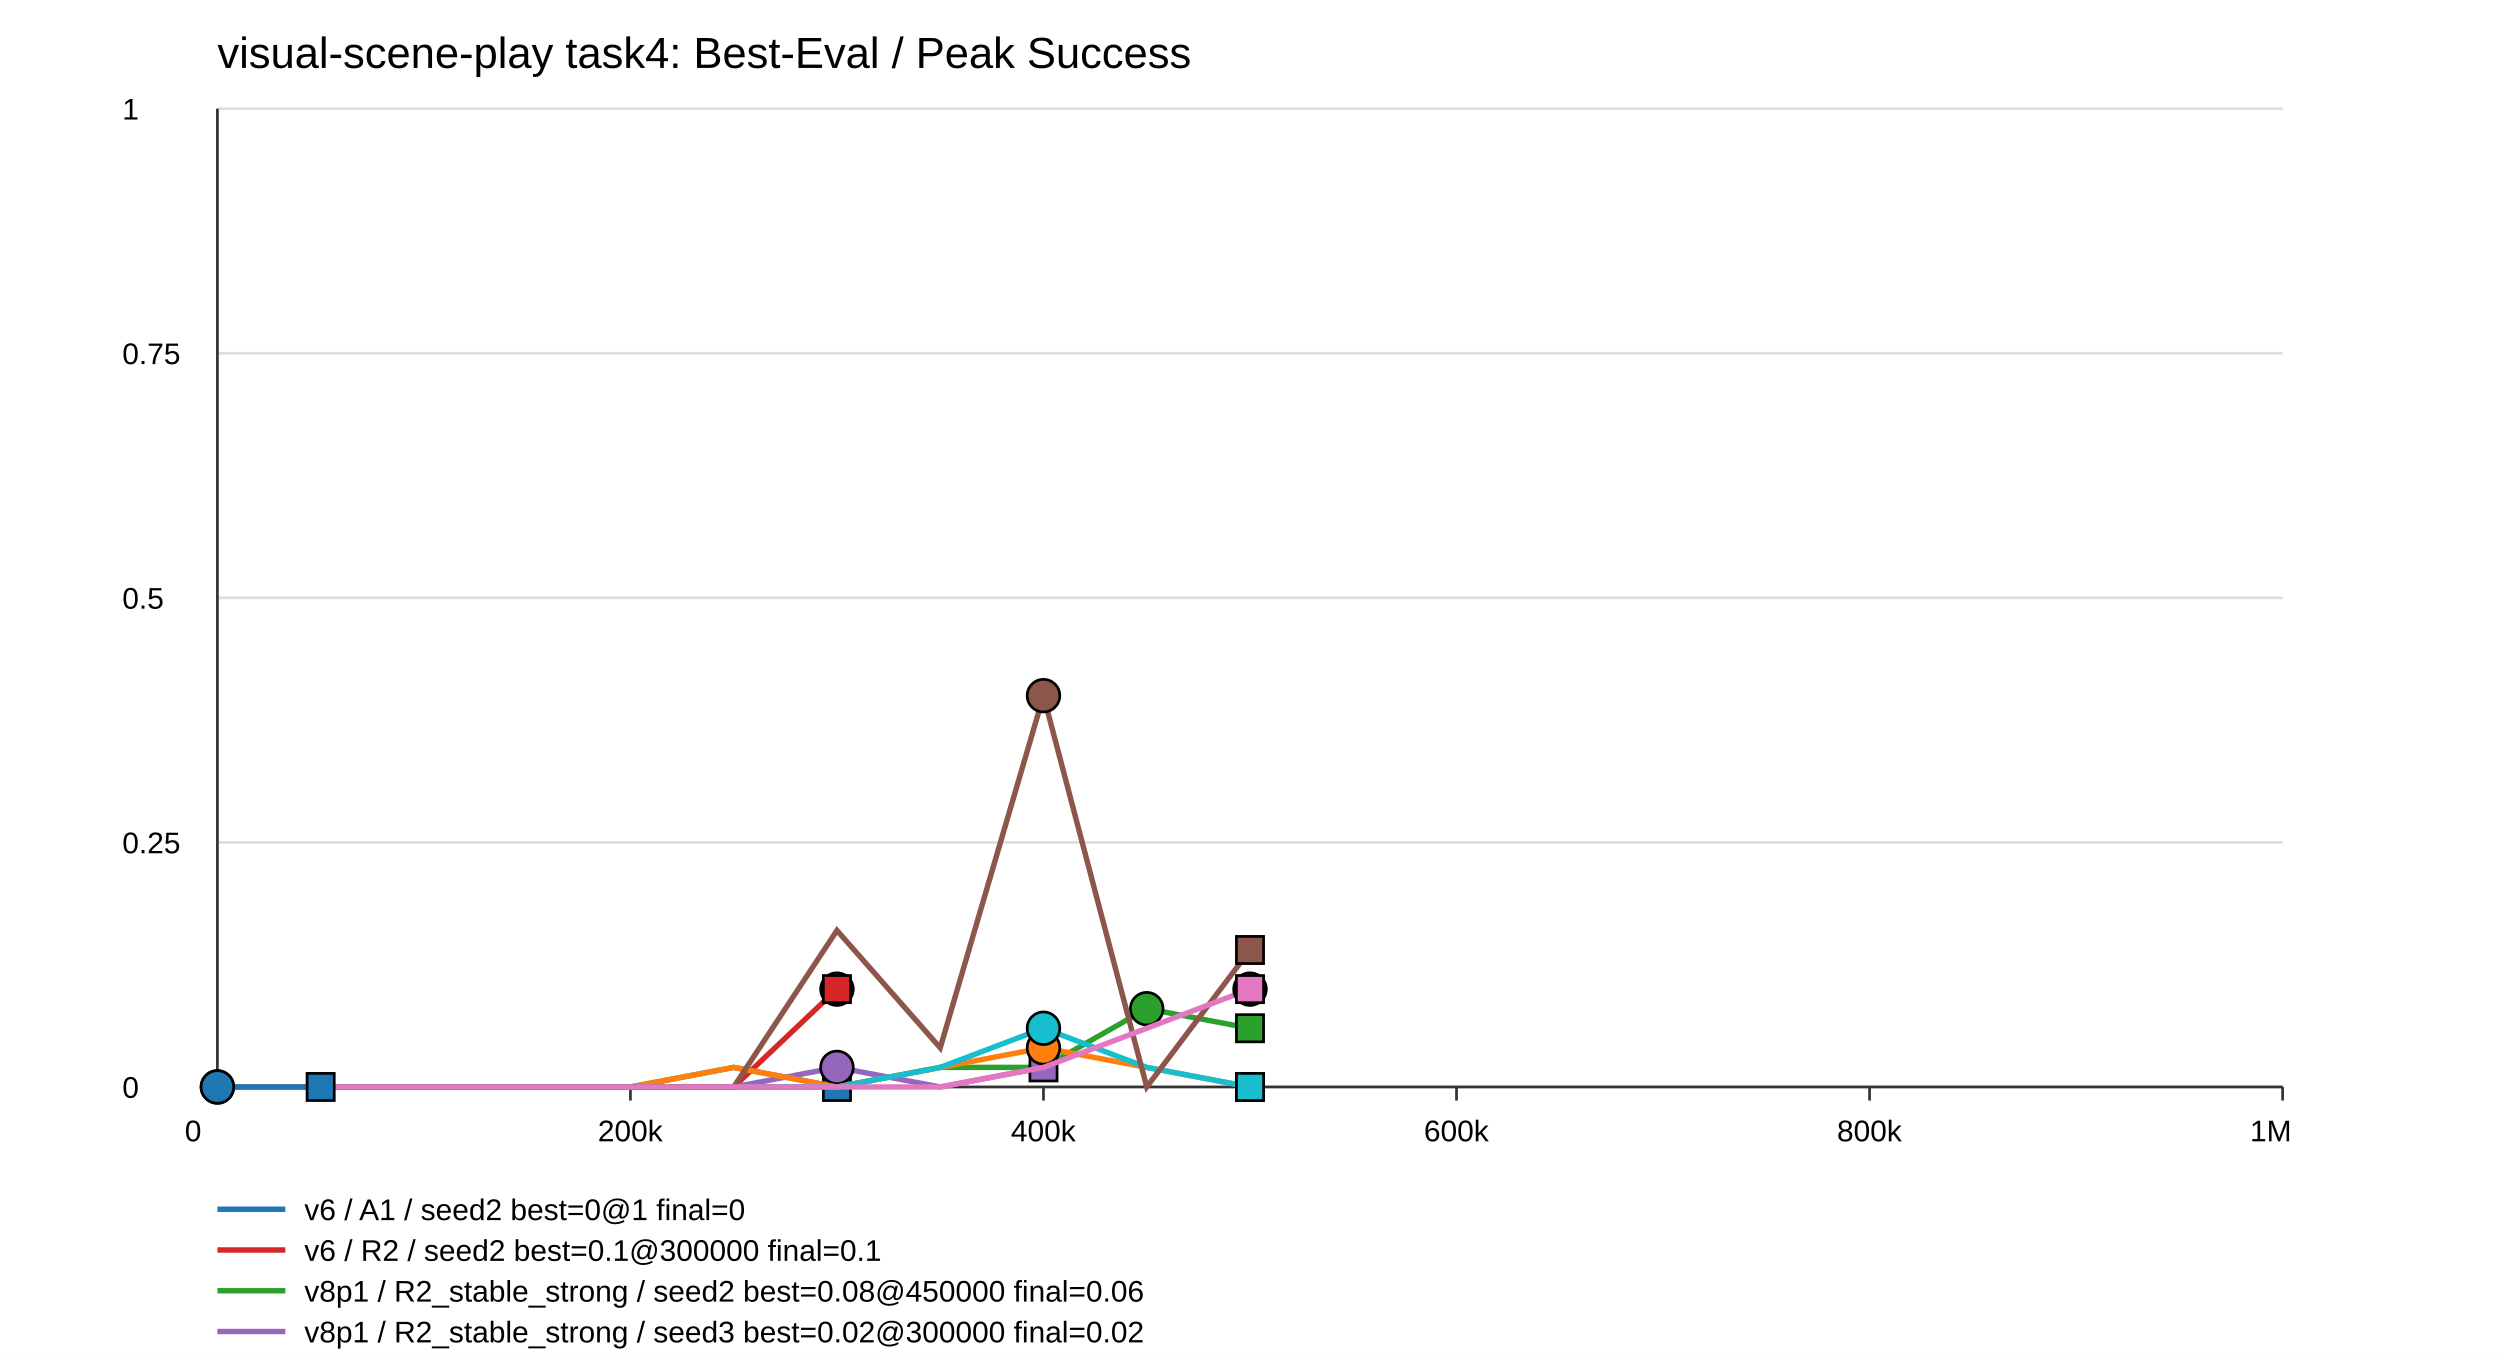
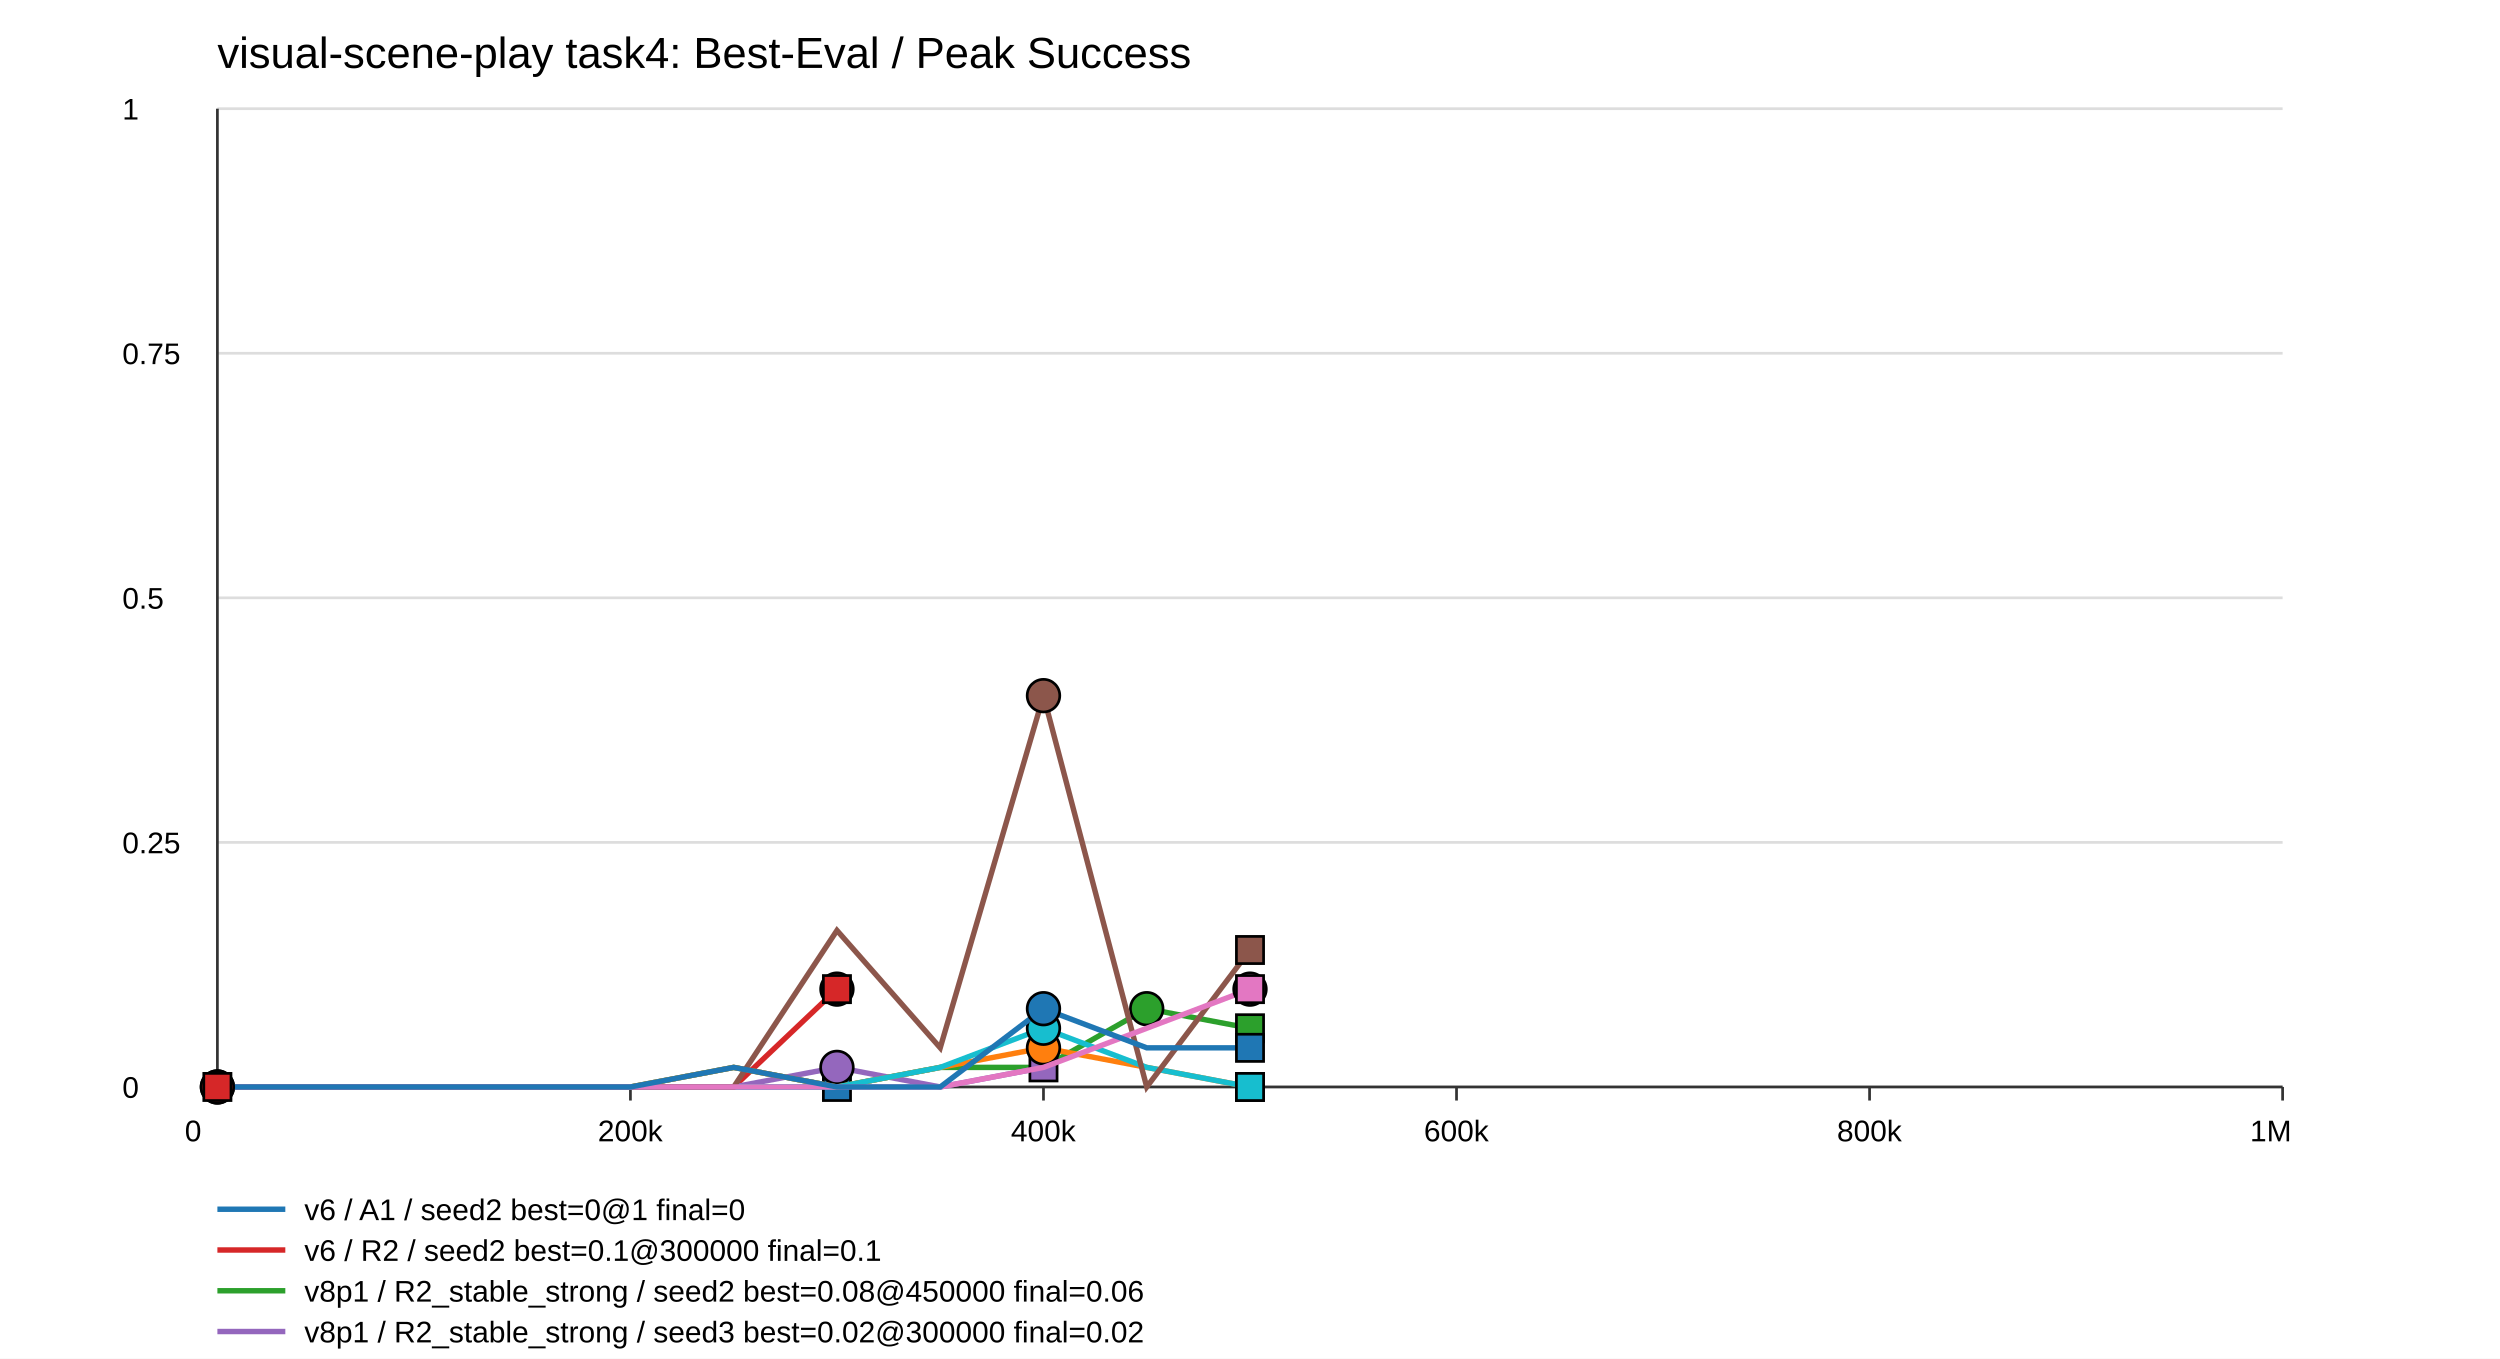
<svg xmlns="http://www.w3.org/2000/svg" width="920" height="500" viewBox="0 0 920 500">
  <rect width="100%" height="100%" fill="white" />
  <text x="80" y="25" font-family="Arial" font-size="16">visual-scene-play task4: Best-Eval / Peak Success</text>
  <line x1="80" y1="400.0" x2="840" y2="400.0" stroke="#ddd" />
  <text x="45" y="404.0" font-family="Arial" font-size="11">0</text>
  <line x1="80" y1="310.0" x2="840" y2="310.0" stroke="#ddd" />
  <text x="45" y="314.0" font-family="Arial" font-size="11">0.25</text>
  <line x1="80" y1="220.0" x2="840" y2="220.0" stroke="#ddd" />
  <text x="45" y="224.0" font-family="Arial" font-size="11">0.5</text>
  <line x1="80" y1="130.0" x2="840" y2="130.0" stroke="#ddd" />
  <text x="45" y="134.0" font-family="Arial" font-size="11">0.75</text>
  <line x1="80" y1="40.0" x2="840" y2="40.0" stroke="#ddd" />
  <text x="45" y="44.0" font-family="Arial" font-size="11">1</text>
  <line x1="80" y1="400" x2="840" y2="400" stroke="#333" />
  <line x1="80" y1="40" x2="80" y2="400" stroke="#333" />
  <line x1="80.0" y1="400" x2="80.0" y2="405" stroke="#333" />
  <text x="68.0" y="420" font-family="Arial" font-size="11">0</text>
  <line x1="232.0" y1="400" x2="232.0" y2="405" stroke="#333" />
  <text x="220.0" y="420" font-family="Arial" font-size="11">200k</text>
  <line x1="384.0" y1="400" x2="384.0" y2="405" stroke="#333" />
  <text x="372.0" y="420" font-family="Arial" font-size="11">400k</text>
  <line x1="536.0" y1="400" x2="536.0" y2="405" stroke="#333" />
  <text x="524.0" y="420" font-family="Arial" font-size="11">600k</text>
  <line x1="688.0" y1="400" x2="688.0" y2="405" stroke="#333" />
  <text x="676.0" y="420" font-family="Arial" font-size="11">800k</text>
  <line x1="840.0" y1="400" x2="840.0" y2="405" stroke="#333" />
  <text x="828.0" y="420" font-family="Arial" font-size="11">1M</text>
  <polyline points="80.0,400.0 118.0,400.0 156.0,400.0 194.0,400.0 232.0,400.0 270.0,400.0 308.0,400.0" fill="none" stroke="#1f77b4" stroke-width="2" />
  <circle cx="80.0" cy="400.0" r="6" fill="#1f77b4" stroke="black" />
  <rect x="303.0" y="395.0" width="10" height="10" fill="#1f77b4" stroke="black" />
  <line x1="80" y1="445" x2="105" y2="445" stroke="#1f77b4" stroke-width="2" />
  <text x="112" y="449" font-family="Arial" font-size="11">v6 / A1 / seed2 best=0@1 final=0</text>
  <polyline points="80.0,400.0 118.0,400.0 156.0,400.0 194.0,400.0 232.0,400.0 270.0,400.0 308.0,364.0" fill="none" stroke="#d62728" stroke-width="2" />
  <circle cx="308.0" cy="364.0" r="6" fill="#d62728" stroke="black" />
  <rect x="303.0" y="359.0" width="10" height="10" fill="#d62728" stroke="black" />
  <line x1="80" y1="460" x2="105" y2="460" stroke="#d62728" stroke-width="2" />
  <text x="112" y="464" font-family="Arial" font-size="11">v6 / R2 / seed2 best=0.1@300000 final=0.1</text>
  <polyline points="80.0,400.0 118.0,400.0 156.0,400.0 194.0,400.0 232.0,400.0 270.0,392.8 308.0,400.0 346.0,392.8 384.0,392.8 422.0,371.2 460.0,378.4" fill="none" stroke="#2ca02c" stroke-width="2" />
  <circle cx="422.0" cy="371.2" r="6" fill="#2ca02c" stroke="black" />
  <rect x="455.0" y="373.4" width="10" height="10" fill="#2ca02c" stroke="black" />
  <line x1="80" y1="475" x2="105" y2="475" stroke="#2ca02c" stroke-width="2" />
  <text x="112" y="479" font-family="Arial" font-size="11">v8p1 / R2_stable_strong / seed2 best=0.08@450000 final=0.06</text>
  <polyline points="80.0,400.0 118.0,400.0 156.0,400.0 194.0,400.0 232.0,400.0 270.0,400.0 308.0,392.8 346.0,400.0 384.0,392.8" fill="none" stroke="#9467bd" stroke-width="2" />
  <circle cx="308.0" cy="392.8" r="6" fill="#9467bd" stroke="black" />
  <rect x="379.0" y="387.8" width="10" height="10" fill="#9467bd" stroke="black" />
  <line x1="80" y1="490" x2="105" y2="490" stroke="#9467bd" stroke-width="2" />
  <text x="112" y="494" font-family="Arial" font-size="11">v8p1 / R2_stable_strong / seed3 best=0.02@300000 final=0.02</text>
  <polyline points="80.0,400.0 118.0,400.0 156.0,400.0 194.0,400.0 232.0,400.0 270.0,392.8 308.0,400.0 346.0,392.8 384.0,385.6 422.0,392.8 460.0,400.0" fill="none" stroke="#ff7f0e" stroke-width="2" />
  <circle cx="384.0" cy="385.6" r="6" fill="#ff7f0e" stroke="black" />
  <rect x="455.0" y="395.0" width="10" height="10" fill="#ff7f0e" stroke="black" />
  <line x1="80" y1="505" x2="105" y2="505" stroke="#ff7f0e" stroke-width="2" />
  <text x="112" y="509" font-family="Arial" font-size="11">v8p1 / R2_stable_strong / seed4 best=0.04@400000 final=0</text>
  <polyline points="80.0,400.0 118.0,400.0 156.0,400.0 194.0,400.0 232.0,400.0 270.0,400.0 308.0,400.0 346.0,392.8 384.0,378.4 422.0,392.8 460.0,400.0" fill="none" stroke="#17becf" stroke-width="2" />
  <circle cx="384.0" cy="378.4" r="6" fill="#17becf" stroke="black" />
  <rect x="455.0" y="395.0" width="10" height="10" fill="#17becf" stroke="black" />
  <line x1="80" y1="520" x2="105" y2="520" stroke="#17becf" stroke-width="2" />
  <text x="112" y="524" font-family="Arial" font-size="11">v8p1 / R2_stable_strong / seed5 best=0.06@400000 final=0</text>
  <polyline points="80.0,400.0 118.0,400.0 156.0,400.0 194.0,400.0 232.0,400.0 270.0,400.0 308.0,342.4 346.0,385.6 384.0,256.0 422.0,400.0 460.0,349.6" fill="none" stroke="#8c564b" stroke-width="2" />
  <circle cx="384.0" cy="256.0" r="6" fill="#8c564b" stroke="black" />
  <rect x="455.0" y="344.6" width="10" height="10" fill="#8c564b" stroke="black" />
  <line x1="80" y1="535" x2="105" y2="535" stroke="#8c564b" stroke-width="2" />
  <text x="112" y="539" font-family="Arial" font-size="11">v8p1 / R2_stable_strong / seed6 best=0.4@400000 final=0.14</text>
  <polyline points="80.0,400.0 118.0,400.0 156.0,400.0 194.0,400.0 232.0,400.0 270.0,400.0 308.0,400.0 346.0,400.0 384.0,392.8 422.0,378.4 460.0,364.0" fill="none" stroke="#e377c2" stroke-width="2" />
  <circle cx="460.0" cy="364.0" r="6" fill="#e377c2" stroke="black" />
  <rect x="455.0" y="359.0" width="10" height="10" fill="#e377c2" stroke="black" />
  <line x1="80" y1="550" x2="105" y2="550" stroke="#e377c2" stroke-width="2" />
  <text x="112" y="554" font-family="Arial" font-size="11">v8p1 / R2_stable_strong / seed7 best=0.1@500000 final=0.1</text>
-   <polyline points="80.0,400.0 118.0,400.0" fill="none" stroke="#1f77b4" stroke-width="2" />
-   <circle cx="80.0" cy="400.0" r="6" fill="#1f77b4" stroke="black" />
-   <rect x="113.0" y="395.0" width="10" height="10" fill="#1f77b4" stroke="black" />
+   <polyline points="80.0,400.0 118.0,400.0 156.0,400.0 194.0,400.0 232.0,400.0 270.0,392.8 308.0,400.0 346.0,400.0 384.0,371.2 422.0,385.6 460.0,385.6" fill="none" stroke="#1f77b4" stroke-width="2" />
+   <circle cx="384.0" cy="371.2" r="6" fill="#1f77b4" stroke="black" />
+   <rect x="455.0" y="380.6" width="10" height="10" fill="#1f77b4" stroke="black" />
  <line x1="80" y1="565" x2="105" y2="565" stroke="#1f77b4" stroke-width="2" />
-   <text x="112" y="569" font-family="Arial" font-size="11">v8p1 / R2_stable_strong / seed8 best=0@1 final=0</text>
+   <text x="112" y="569" font-family="Arial" font-size="11">v8p1 / R2_stable_strong / seed8 best=0.08@400000 final=0.04</text>
+   <polyline points="80.0,400.0" fill="none" stroke="#d62728" stroke-width="2" />
+   <circle cx="80.0" cy="400.0" r="6" fill="#d62728" stroke="black" />
+   <rect x="75.0" y="395.0" width="10" height="10" fill="#d62728" stroke="black" />
+   <line x1="80" y1="580" x2="105" y2="580" stroke="#d62728" stroke-width="2" />
+   <text x="112" y="584" font-family="Arial" font-size="11">v8p1 / R2_stable_strong / seed9 best=0@1 final=0</text>
</svg>
